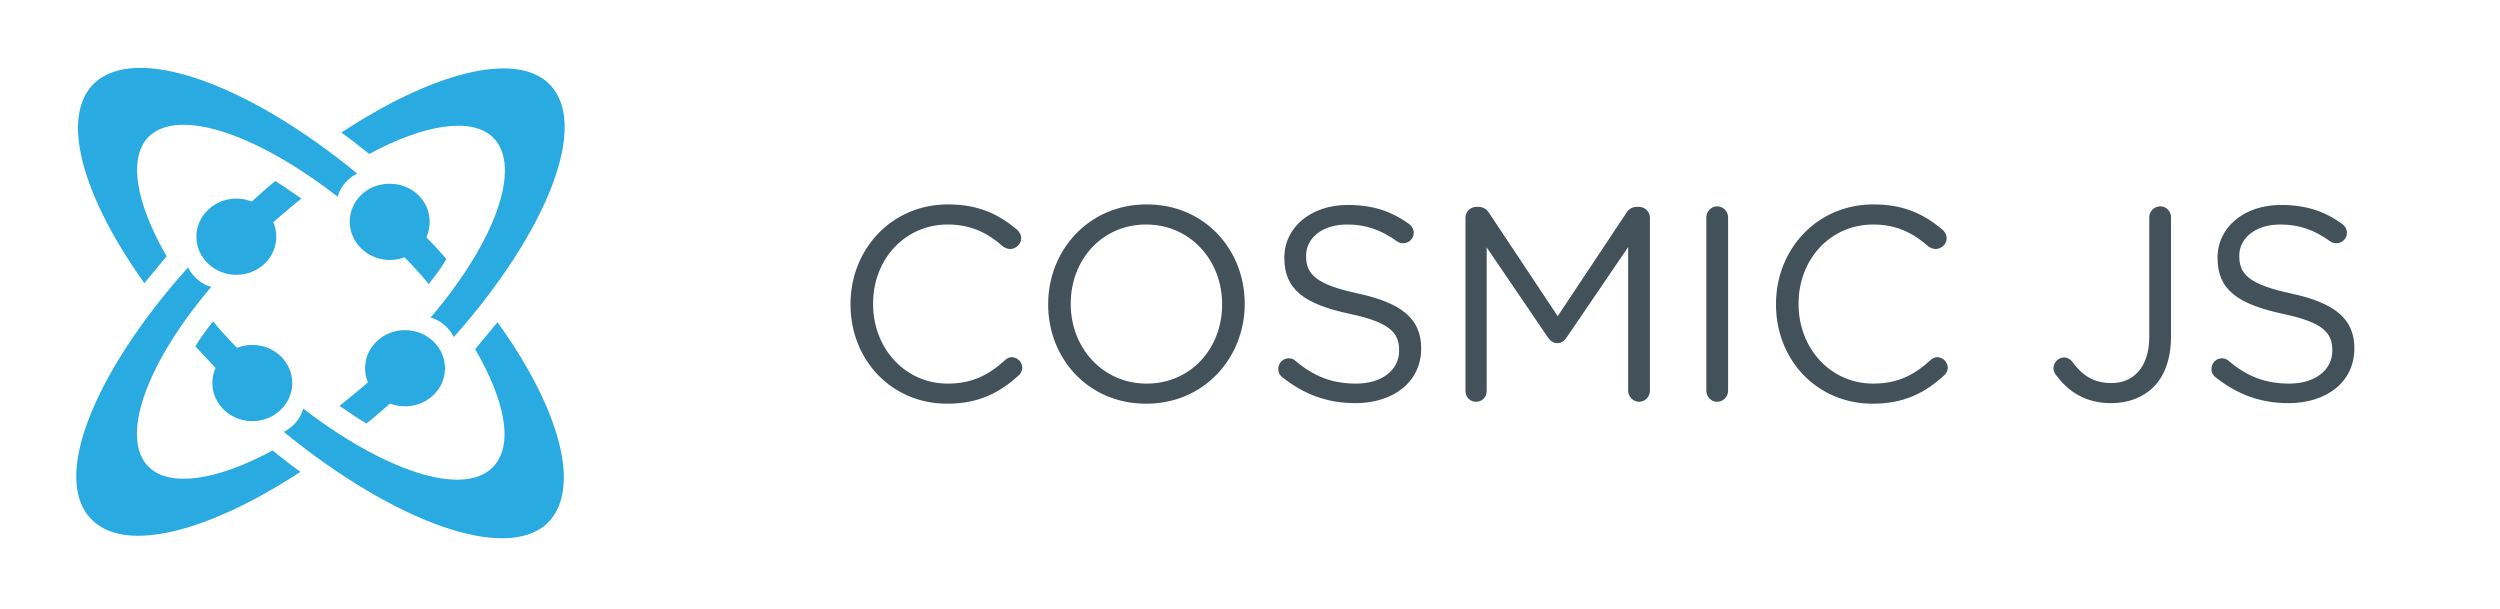
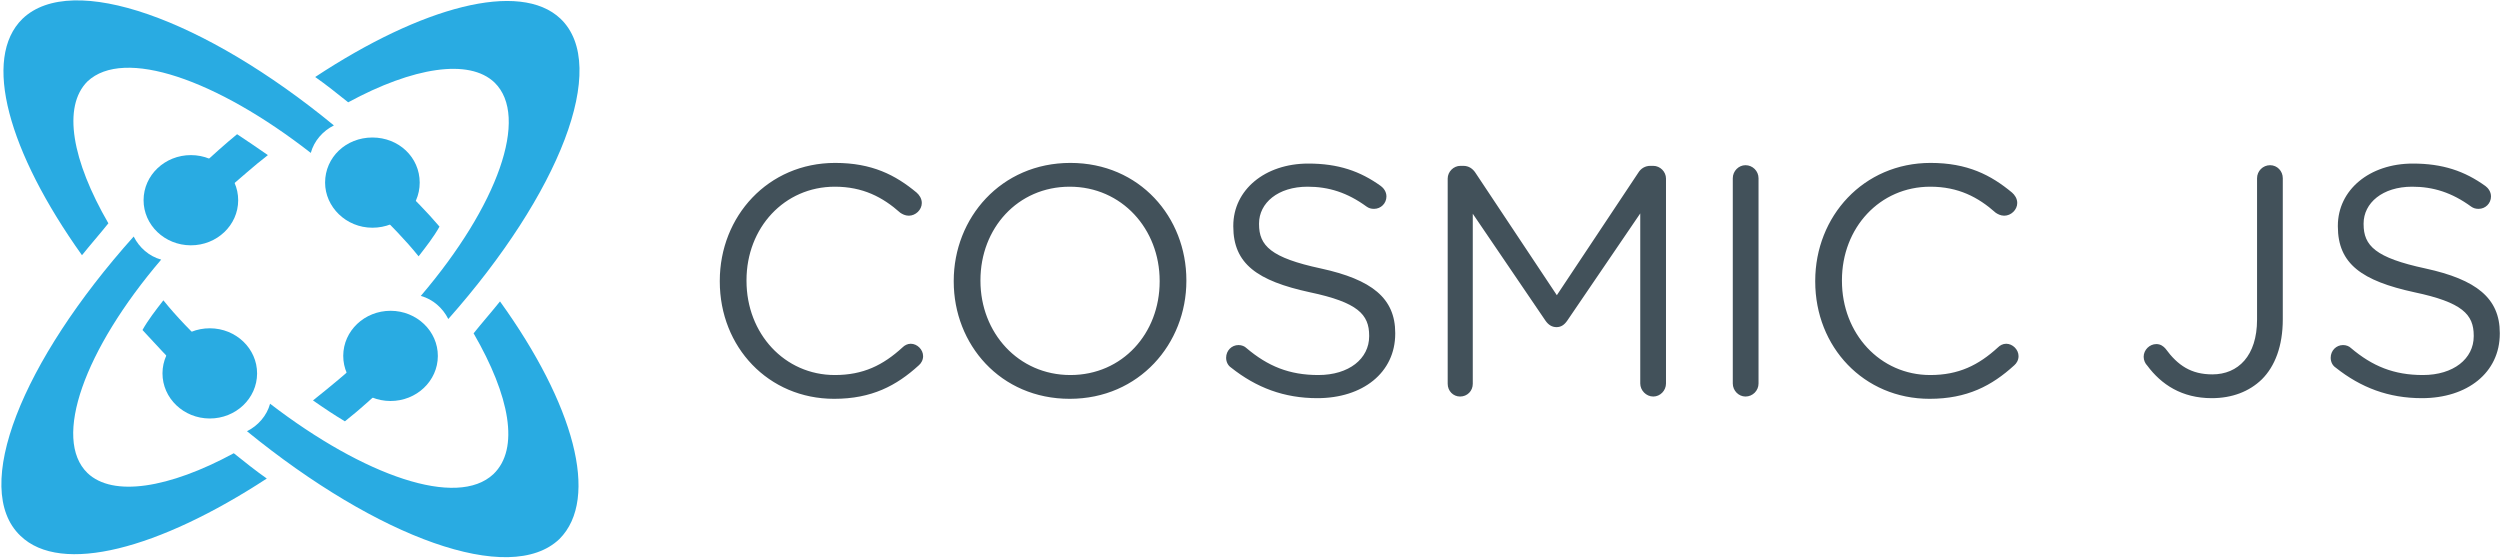
- <svg xmlns="http://www.w3.org/2000/svg" width="999px" height="243px" viewBox="0 0 999 243" version="1.1" style="background: #FFFFFF;">
+ <svg xmlns="http://www.w3.org/2000/svg" width="844px" height="189px" viewBox="0 0 844 189" version="1.1">
  <defs />
  <g id="Page-1" stroke="none" stroke-width="1" fill="none" fill-rule="evenodd">
-     <g id="Artboard">
-       <g id="logo" transform="translate(30, 27)" fill-rule="nonzero" fill="#29ABE2">
+     <g id="cosmicjs-logo" fill-rule="nonzero">
+       <g id="logo" fill="#29ABE2">
        <path d="M76.326,64.249 C81.154,60.164 85.611,56.079 90.439,52.365 C86.725,49.765 83.383,47.537 80.04,45.309 C75.955,48.651 71.87,52.365 67.784,56.079 C71.87,57.565 74.841,60.536 76.326,64.249 Z" id="Shape" />
        <ellipse id="Oval" transform="translate(64.44179, 67.59176) rotate(0.15111) translate(-64.44179, -67.59176) " cx="64.442" cy="67.592" rx="15.97" ry="15.227" />
        <path d="M78.926,153.01 C57.014,164.895 38.074,167.866 29.532,159.695 C17.648,148.182 28.418,118.1 54.415,87.647 C50.329,86.532 46.987,83.561 45.13,79.848 C7.249,122.185 -9.835,164.895 6.877,180.864 C20.619,194.234 53.672,185.321 90.068,161.552 C86.354,158.952 82.64,155.981 78.926,153.01 Z" id="Shape" />
        <path d="M104.923,51.622 C106.037,47.537 109.008,44.195 112.722,42.338 C68.899,6.314 24.333,-9.656 7.62,6.314 C-6.121,19.683 2.792,51.251 27.675,86.161 C30.646,82.447 33.617,79.105 36.588,75.391 C24.333,54.222 20.99,36.024 29.532,27.482 C41.788,15.97 72.984,26.74 104.923,51.622 Z" id="Shape" />
        <path d="M134.634,62.021 C133.148,65.735 129.806,68.706 126.092,70.192 C131.663,75.762 136.862,80.962 141.319,86.532 C143.918,83.19 146.518,79.848 148.375,76.505 C144.29,71.677 139.462,66.849 134.634,62.021 Z" id="Shape" />
        <path d="M125.72,76.877 C134.634,76.877 141.69,70.192 141.69,61.65 C141.69,53.108 134.634,46.423 125.72,46.423 C116.807,46.423 109.751,53.108 109.751,61.65 C109.751,69.82 116.807,76.877 125.72,76.877 Z" id="Shape" />
        <path d="M166.944,27.854 C178.828,39.367 168.058,69.449 142.061,99.902 C146.147,101.016 149.489,103.988 151.346,107.701 C188.856,65.364 205.939,22.283 189.227,6.314 C175.486,-6.685 142.433,2.228 106.408,25.997 C110.122,28.597 113.836,31.568 117.55,34.539 C139.462,22.654 158.402,19.683 166.944,27.854 Z" id="Shape" />
        <path d="M122.749,120.7 C117.179,125.899 111.236,130.727 105.666,135.184 C109.379,137.783 112.722,140.012 116.436,142.24 C121.635,138.155 126.463,133.698 131.663,128.87 C127.577,127.385 124.606,124.414 122.749,120.7 Z" id="Shape" />
        <ellipse id="Oval" transform="translate(131.8469, 120.1508) rotate(-179.8422) translate(-131.8469, -120.1508) " cx="131.847" cy="120.151" rx="15.97" ry="15.227" />
        <path d="M70.384,117.729 C64.813,112.158 59.614,106.959 55.157,101.388 C52.558,104.73 49.958,108.073 48.101,111.415 C52.558,116.243 57.014,121.071 61.842,125.899 C63.328,122.185 66.299,119.214 70.384,117.729 Z" id="Shape" />
        <path d="M168.801,101.759 C165.83,105.473 162.859,108.816 159.888,112.529 C172.143,133.698 175.486,151.525 166.573,160.067 C154.317,171.579 123.121,160.809 91.182,136.298 C90.068,140.383 87.096,143.726 83.383,145.583 C127.577,181.607 172.143,197.948 188.856,181.978 C202.597,168.237 193.684,136.298 168.801,101.759 Z" id="Shape" />
        <ellipse id="Oval" transform="translate(70.82488, 126.0573) rotate(-89.84973) translate(-70.82488, -126.0573) " cx="70.825" cy="126.057" rx="15.227" ry="15.97" />
      </g>
-       <path d="M378.475,161.32 C391.125,161.32 399.485,156.92 407.075,149.99 C407.845,149.33 408.505,148.23 408.505,146.91 C408.505,144.71 406.525,142.73 404.325,142.73 C403.225,142.73 402.235,143.28 401.575,143.94 C394.975,149.99 388.265,153.29 378.695,153.29 C361.755,153.29 348.885,139.32 348.885,121.5 L348.885,121.28 C348.885,103.57 361.645,89.71 378.695,89.71 C388.155,89.71 394.865,93.23 400.805,98.51 C401.465,98.95 402.455,99.5 403.665,99.5 C405.975,99.5 408.065,97.52 408.065,95.21 C408.065,93.67 407.185,92.46 406.305,91.69 C399.155,85.75 391.235,81.68 378.805,81.68 C356.145,81.68 339.865,99.72 339.865,121.5 L339.865,121.72 C339.865,143.83 356.255,161.32 378.475,161.32 Z M458.005,161.32 C434.575,161.32 418.845,142.95 418.845,121.72 L418.845,121.5 C418.845,100.27 434.795,81.68 458.225,81.68 C481.655,81.68 497.385,100.05 497.385,121.28 L497.385,121.5 C497.385,142.73 481.435,161.32 458.005,161.32 Z M458.225,153.29 C475.825,153.29 488.365,139.21 488.365,121.72 L488.365,121.5 C488.365,104.01 475.605,89.71 458.005,89.71 C440.405,89.71 427.865,103.79 427.865,121.28 L427.865,121.5 C427.865,138.99 440.625,153.29 458.225,153.29 Z M541.605,161.1 C556.895,161.1 567.895,152.52 567.895,139.32 L567.895,139.1 C567.895,127.33 559.975,121.06 542.815,117.32 C525.875,113.69 521.915,109.62 521.915,102.36 L521.915,102.14 C521.915,95.21 528.295,89.71 538.305,89.71 C545.455,89.71 551.725,91.69 558.215,96.42 C558.985,96.97 559.755,97.19 560.745,97.19 C563.055,97.19 564.925,95.32 564.925,93.01 C564.925,91.36 563.935,90.15 563.055,89.49 C556.015,84.43 548.645,81.9 538.525,81.9 C523.895,81.9 513.225,90.81 513.225,102.91 L513.225,103.13 C513.225,115.78 521.365,121.5 539.075,125.35 C555.245,128.76 559.095,132.83 559.095,139.98 L559.095,140.2 C559.095,147.79 552.275,153.29 541.935,153.29 C532.145,153.29 524.885,150.32 517.625,144.16 C517.075,143.61 516.085,143.17 514.985,143.17 C512.675,143.17 510.805,145.04 510.805,147.46 C510.805,148.89 511.465,150.1 512.455,150.76 C521.035,157.58 530.385,161.1 541.605,161.1 Z M585.605,156.26 C585.605,158.68 587.475,160.55 589.785,160.55 C592.205,160.55 594.075,158.68 594.075,156.26 L594.075,98.84 L618.605,134.92 C619.595,136.35 620.805,137.12 622.345,137.12 C623.885,137.12 624.985,136.35 625.975,134.92 L650.615,98.73 L650.615,156.15 C650.615,158.46 652.595,160.55 655.015,160.55 C657.325,160.55 659.305,158.57 659.305,156.15 L659.305,86.96 C659.305,84.65 657.325,82.67 655.015,82.67 L654.025,82.67 C652.265,82.67 650.835,83.55 649.955,84.98 L622.455,126.34 L594.955,84.98 C594.075,83.66 592.755,82.67 590.885,82.67 L589.895,82.67 C587.585,82.67 585.605,84.65 585.605,86.96 L585.605,156.26 Z M681.855,156.15 C681.855,158.57 683.835,160.55 686.145,160.55 C688.565,160.55 690.545,158.57 690.545,156.15 L690.545,86.85 C690.545,84.43 688.565,82.45 686.145,82.45 C683.835,82.45 681.855,84.43 681.855,86.85 L681.855,156.15 Z M748.295,161.32 C760.945,161.32 769.305,156.92 776.895,149.99 C777.665,149.33 778.325,148.23 778.325,146.91 C778.325,144.71 776.345,142.73 774.145,142.73 C773.045,142.73 772.055,143.28 771.395,143.94 C764.795,149.99 758.085,153.29 748.515,153.29 C731.575,153.29 718.705,139.32 718.705,121.5 L718.705,121.28 C718.705,103.57 731.465,89.71 748.515,89.71 C757.975,89.71 764.685,93.23 770.625,98.51 C771.285,98.95 772.275,99.5 773.485,99.5 C775.795,99.5 777.885,97.52 777.885,95.21 C777.885,93.67 777.005,92.46 776.125,91.69 C768.975,85.75 761.055,81.68 748.625,81.68 C725.965,81.68 709.685,99.72 709.685,121.5 L709.685,121.72 C709.685,143.83 726.075,161.32 748.295,161.32 Z M843.555,161.1 C850.375,161.1 856.205,158.9 860.495,154.72 C864.895,150.32 867.535,143.5 867.535,134.48 L867.535,86.85 C867.535,84.43 865.665,82.45 863.245,82.45 C860.825,82.45 858.845,84.43 858.845,86.85 L858.845,134.59 C858.845,146.8 852.465,153.07 843.775,153.07 C836.625,153.07 832.115,150.1 827.935,144.38 C827.275,143.61 826.285,142.84 824.855,142.84 C822.545,142.84 820.565,144.82 820.565,147.13 C820.565,148.34 821.115,149.44 821.775,150.1 C826.505,156.48 833.435,161.1 843.555,161.1 Z M914.505,161.1 C929.795,161.1 940.795,152.52 940.795,139.32 L940.795,139.1 C940.795,127.33 932.875,121.06 915.715,117.32 C898.775,113.69 894.815,109.62 894.815,102.36 L894.815,102.14 C894.815,95.21 901.195,89.71 911.205,89.71 C918.355,89.71 924.625,91.69 931.115,96.42 C931.885,96.97 932.655,97.19 933.645,97.19 C935.955,97.19 937.825,95.32 937.825,93.01 C937.825,91.36 936.835,90.15 935.955,89.49 C928.915,84.43 921.545,81.9 911.425,81.9 C896.795,81.9 886.125,90.81 886.125,102.91 L886.125,103.13 C886.125,115.78 894.265,121.5 911.975,125.35 C928.145,128.76 931.995,132.83 931.995,139.98 L931.995,140.2 C931.995,147.79 925.175,153.29 914.835,153.29 C905.045,153.29 897.785,150.32 890.525,144.16 C889.975,143.61 888.985,143.17 887.885,143.17 C885.575,143.17 883.705,145.04 883.705,147.46 C883.705,148.89 884.365,150.1 885.355,150.76 C893.935,157.58 903.285,161.1 914.505,161.1 Z" id="COSMIC-JS" fill="#42515A" />
+       <path d="M281.61,134.64 C294.26,134.64 302.62,130.24 310.21,123.31 C310.98,122.65 311.64,121.55 311.64,120.23 C311.64,118.03 309.66,116.05 307.46,116.05 C306.36,116.05 305.37,116.6 304.71,117.26 C298.11,123.31 291.4,126.61 281.83,126.61 C264.89,126.61 252.02,112.64 252.02,94.82 L252.02,94.6 C252.02,76.89 264.78,63.03 281.83,63.03 C291.29,63.03 298,66.55 303.94,71.83 C304.6,72.27 305.59,72.82 306.8,72.82 C309.11,72.82 311.2,70.84 311.2,68.53 C311.2,66.99 310.32,65.78 309.44,65.01 C302.29,59.07 294.37,55 281.94,55 C259.28,55 243,73.04 243,94.82 L243,95.04 C243,117.15 259.39,134.64 281.61,134.64 Z M361.14,134.64 C337.71,134.64 321.98,116.27 321.98,95.04 L321.98,94.82 C321.98,73.59 337.93,55 361.36,55 C384.79,55 400.52,73.37 400.52,94.6 L400.52,94.82 C400.52,116.05 384.57,134.64 361.14,134.64 Z M361.36,126.61 C378.96,126.61 391.5,112.53 391.5,95.04 L391.5,94.82 C391.5,77.33 378.74,63.03 361.14,63.03 C343.54,63.03 331,77.11 331,94.6 L331,94.82 C331,112.31 343.76,126.61 361.36,126.61 Z M444.74,134.42 C460.03,134.42 471.03,125.84 471.03,112.64 L471.03,112.42 C471.03,100.65 463.11,94.38 445.95,90.64 C429.01,87.01 425.05,82.94 425.05,75.68 L425.05,75.46 C425.05,68.53 431.43,63.03 441.44,63.03 C448.59,63.03 454.86,65.01 461.35,69.74 C462.12,70.29 462.89,70.51 463.88,70.51 C466.19,70.51 468.06,68.64 468.06,66.33 C468.06,64.68 467.07,63.47 466.19,62.81 C459.15,57.75 451.78,55.22 441.66,55.22 C427.03,55.22 416.36,64.13 416.36,76.23 L416.36,76.45 C416.36,89.1 424.5,94.82 442.21,98.67 C458.38,102.08 462.23,106.15 462.23,113.3 L462.23,113.52 C462.23,121.11 455.41,126.61 445.07,126.61 C435.28,126.61 428.02,123.64 420.76,117.48 C420.21,116.93 419.22,116.49 418.12,116.49 C415.81,116.49 413.94,118.36 413.94,120.78 C413.94,122.21 414.6,123.42 415.59,124.08 C424.17,130.9 433.52,134.42 444.74,134.42 Z M488.74,129.58 C488.74,132 490.61,133.87 492.92,133.87 C495.34,133.87 497.21,132 497.21,129.58 L497.21,72.16 L521.74,108.24 C522.73,109.67 523.94,110.44 525.48,110.44 C527.02,110.44 528.12,109.67 529.11,108.24 L553.75,72.05 L553.75,129.47 C553.75,131.78 555.73,133.87 558.15,133.87 C560.46,133.87 562.44,131.89 562.44,129.47 L562.44,60.28 C562.44,57.97 560.46,55.99 558.15,55.99 L557.16,55.99 C555.4,55.99 553.97,56.87 553.09,58.3 L525.59,99.66 L498.09,58.3 C497.21,56.98 495.89,55.99 494.02,55.99 L493.03,55.99 C490.72,55.99 488.74,57.97 488.74,60.28 L488.74,129.58 Z M584.99,129.47 C584.99,131.89 586.97,133.87 589.28,133.87 C591.7,133.87 593.68,131.89 593.68,129.47 L593.68,60.17 C593.68,57.75 591.7,55.77 589.28,55.77 C586.97,55.77 584.99,57.75 584.99,60.17 L584.99,129.47 Z M651.43,134.64 C664.08,134.64 672.44,130.24 680.03,123.31 C680.8,122.65 681.46,121.55 681.46,120.23 C681.46,118.03 679.48,116.05 677.28,116.05 C676.18,116.05 675.19,116.6 674.53,117.26 C667.93,123.31 661.22,126.61 651.65,126.61 C634.71,126.61 621.84,112.64 621.84,94.82 L621.84,94.6 C621.84,76.89 634.6,63.03 651.65,63.03 C661.11,63.03 667.82,66.55 673.76,71.83 C674.42,72.27 675.41,72.82 676.62,72.82 C678.93,72.82 681.02,70.84 681.02,68.53 C681.02,66.99 680.14,65.78 679.26,65.01 C672.11,59.07 664.19,55 651.76,55 C629.1,55 612.82,73.04 612.82,94.82 L612.82,95.04 C612.82,117.15 629.21,134.64 651.43,134.64 Z M746.69,134.42 C753.51,134.42 759.34,132.22 763.63,128.04 C768.03,123.64 770.67,116.82 770.67,107.8 L770.67,60.17 C770.67,57.75 768.8,55.77 766.38,55.77 C763.96,55.77 761.98,57.75 761.98,60.17 L761.98,107.91 C761.98,120.12 755.6,126.39 746.91,126.39 C739.76,126.39 735.25,123.42 731.07,117.7 C730.41,116.93 729.42,116.16 727.99,116.16 C725.68,116.16 723.7,118.14 723.7,120.45 C723.7,121.66 724.25,122.76 724.91,123.42 C729.64,129.8 736.57,134.42 746.69,134.42 Z M817.64,134.42 C832.93,134.42 843.93,125.84 843.93,112.64 L843.93,112.42 C843.93,100.65 836.01,94.38 818.85,90.64 C801.91,87.01 797.95,82.94 797.95,75.68 L797.95,75.46 C797.95,68.53 804.33,63.03 814.34,63.03 C821.49,63.03 827.76,65.01 834.25,69.74 C835.02,70.29 835.79,70.51 836.78,70.51 C839.09,70.51 840.96,68.64 840.96,66.33 C840.96,64.68 839.97,63.47 839.09,62.81 C832.05,57.75 824.68,55.22 814.56,55.22 C799.93,55.22 789.26,64.13 789.26,76.23 L789.26,76.45 C789.26,89.1 797.4,94.82 815.11,98.67 C831.28,102.08 835.13,106.15 835.13,113.3 L835.13,113.52 C835.13,121.11 828.31,126.61 817.97,126.61 C808.18,126.61 800.92,123.64 793.66,117.48 C793.11,116.93 792.12,116.49 791.02,116.49 C788.71,116.49 786.84,118.36 786.84,120.78 C786.84,122.21 787.5,123.42 788.49,124.08 C797.07,130.9 806.42,134.42 817.64,134.42 Z" id="COSMIC-JS" fill="#42515A" />
    </g>
  </g>
</svg>
